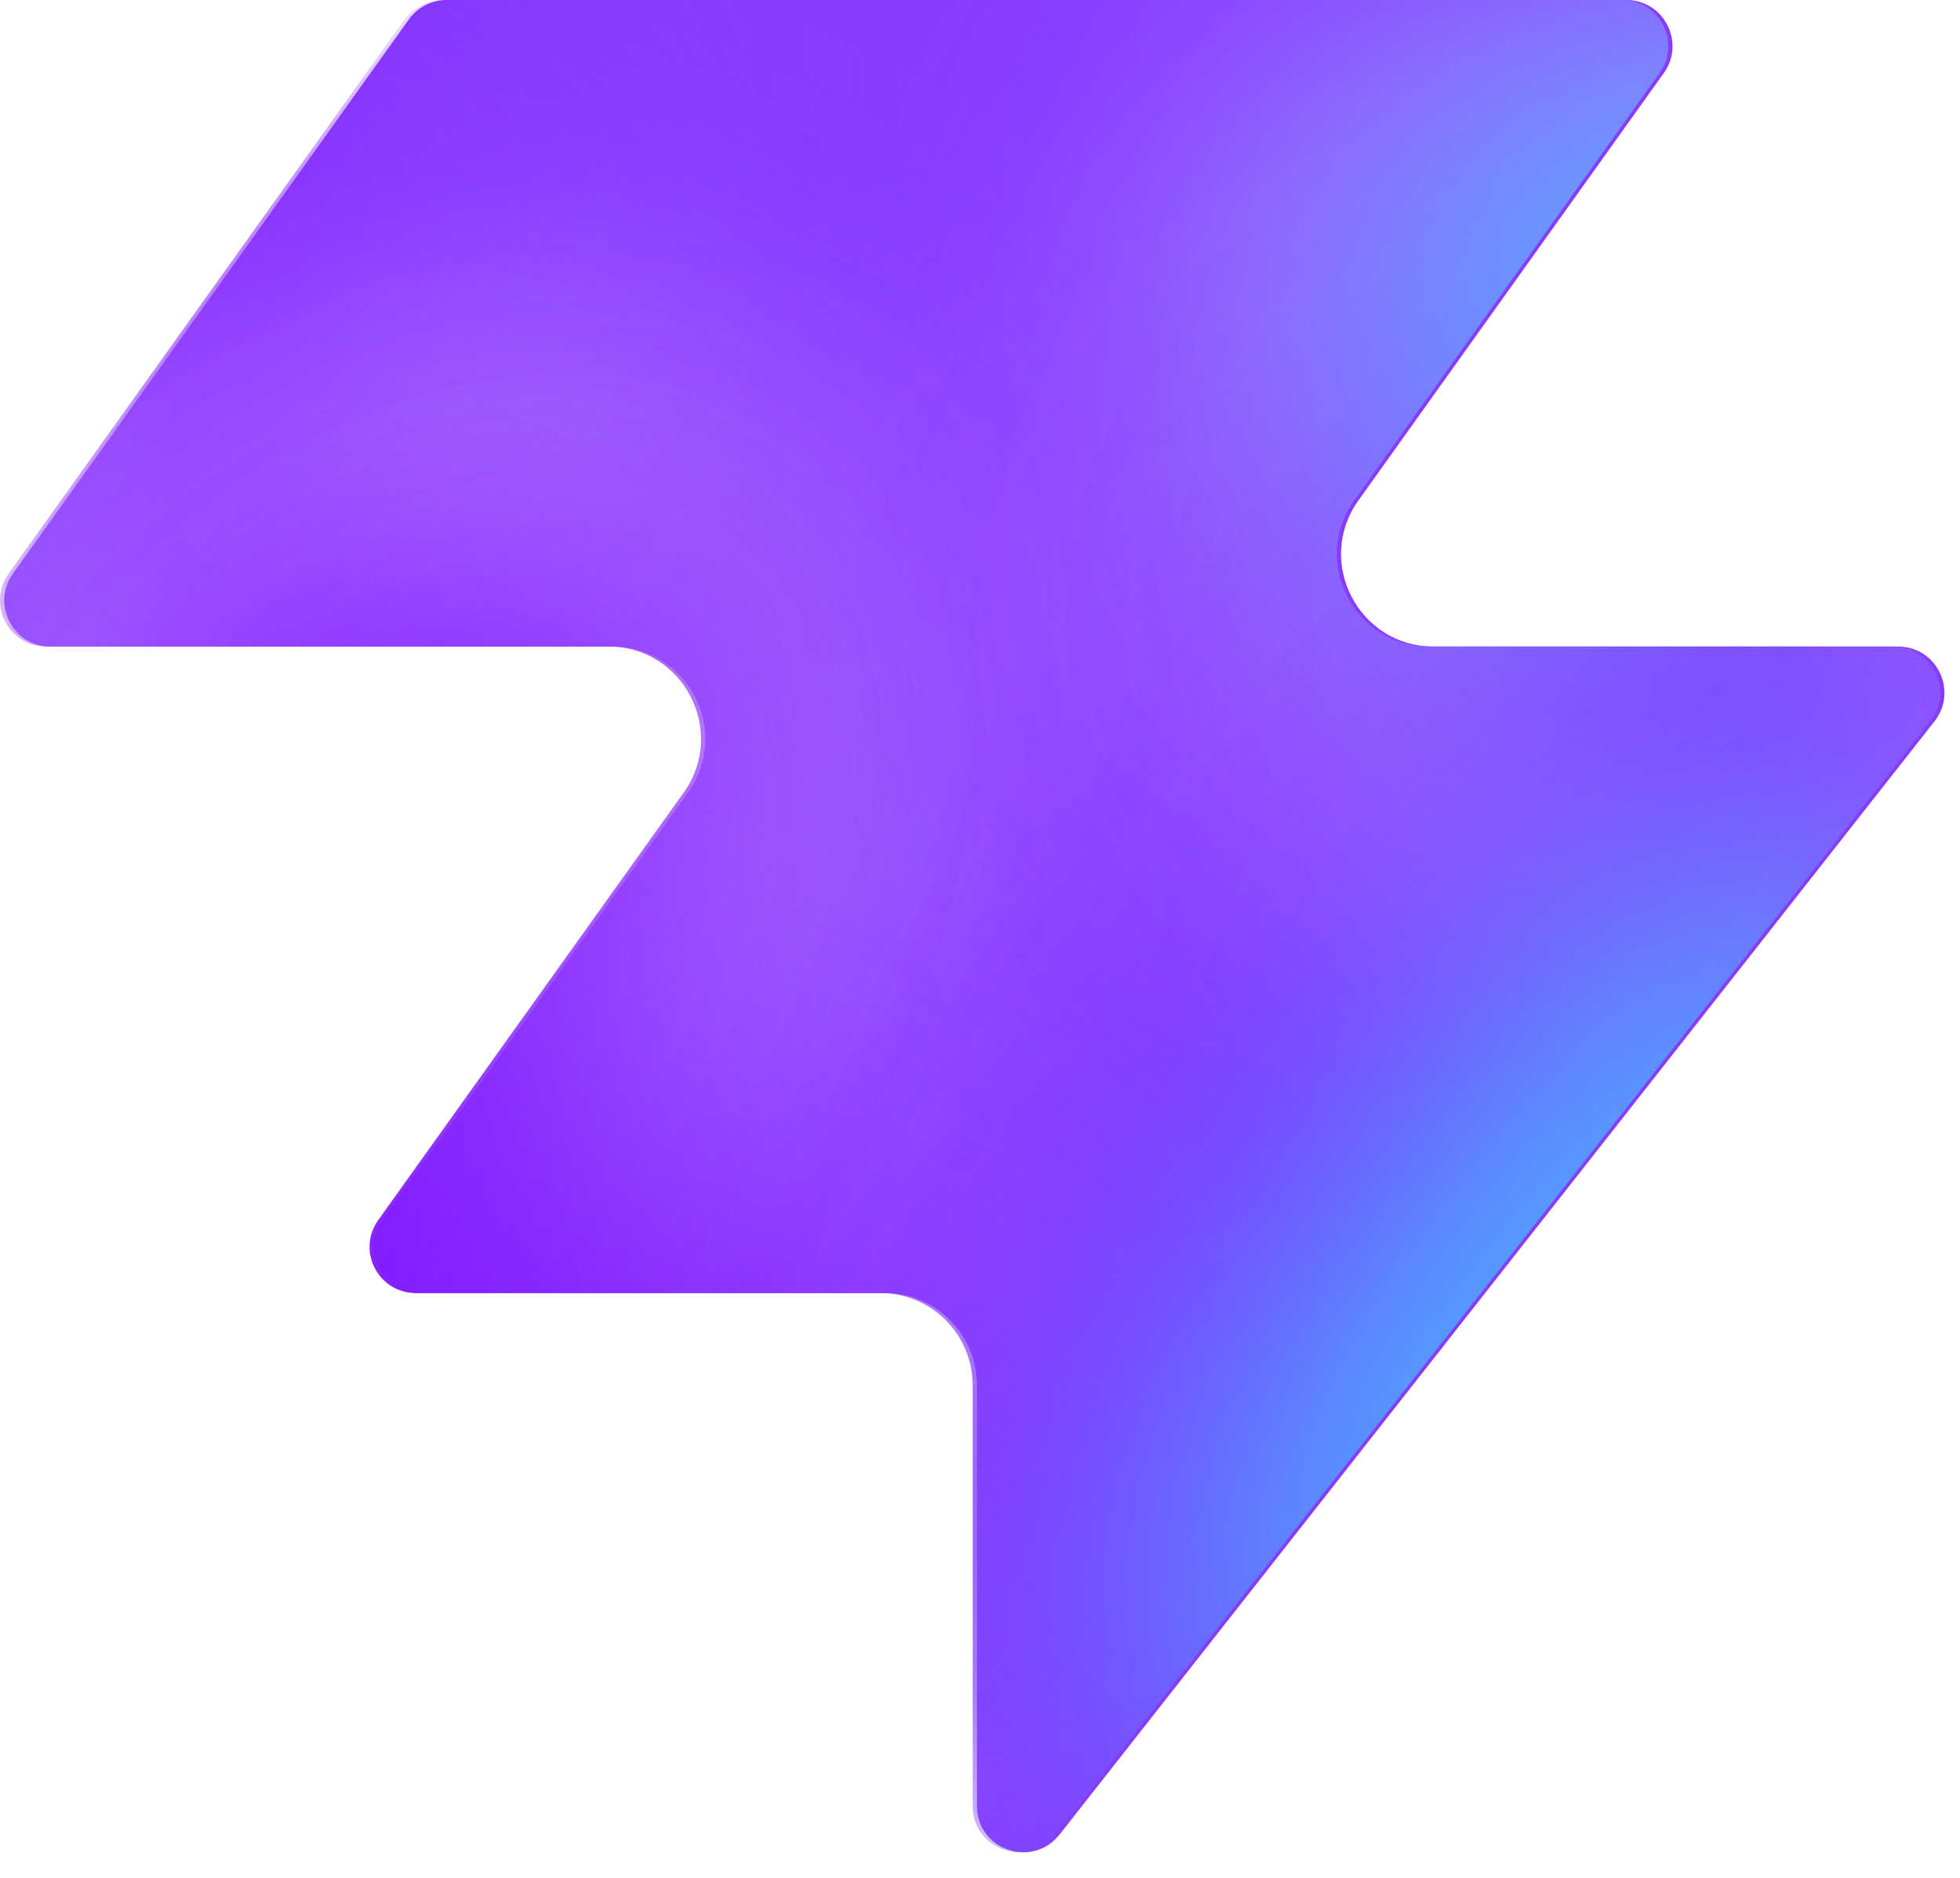
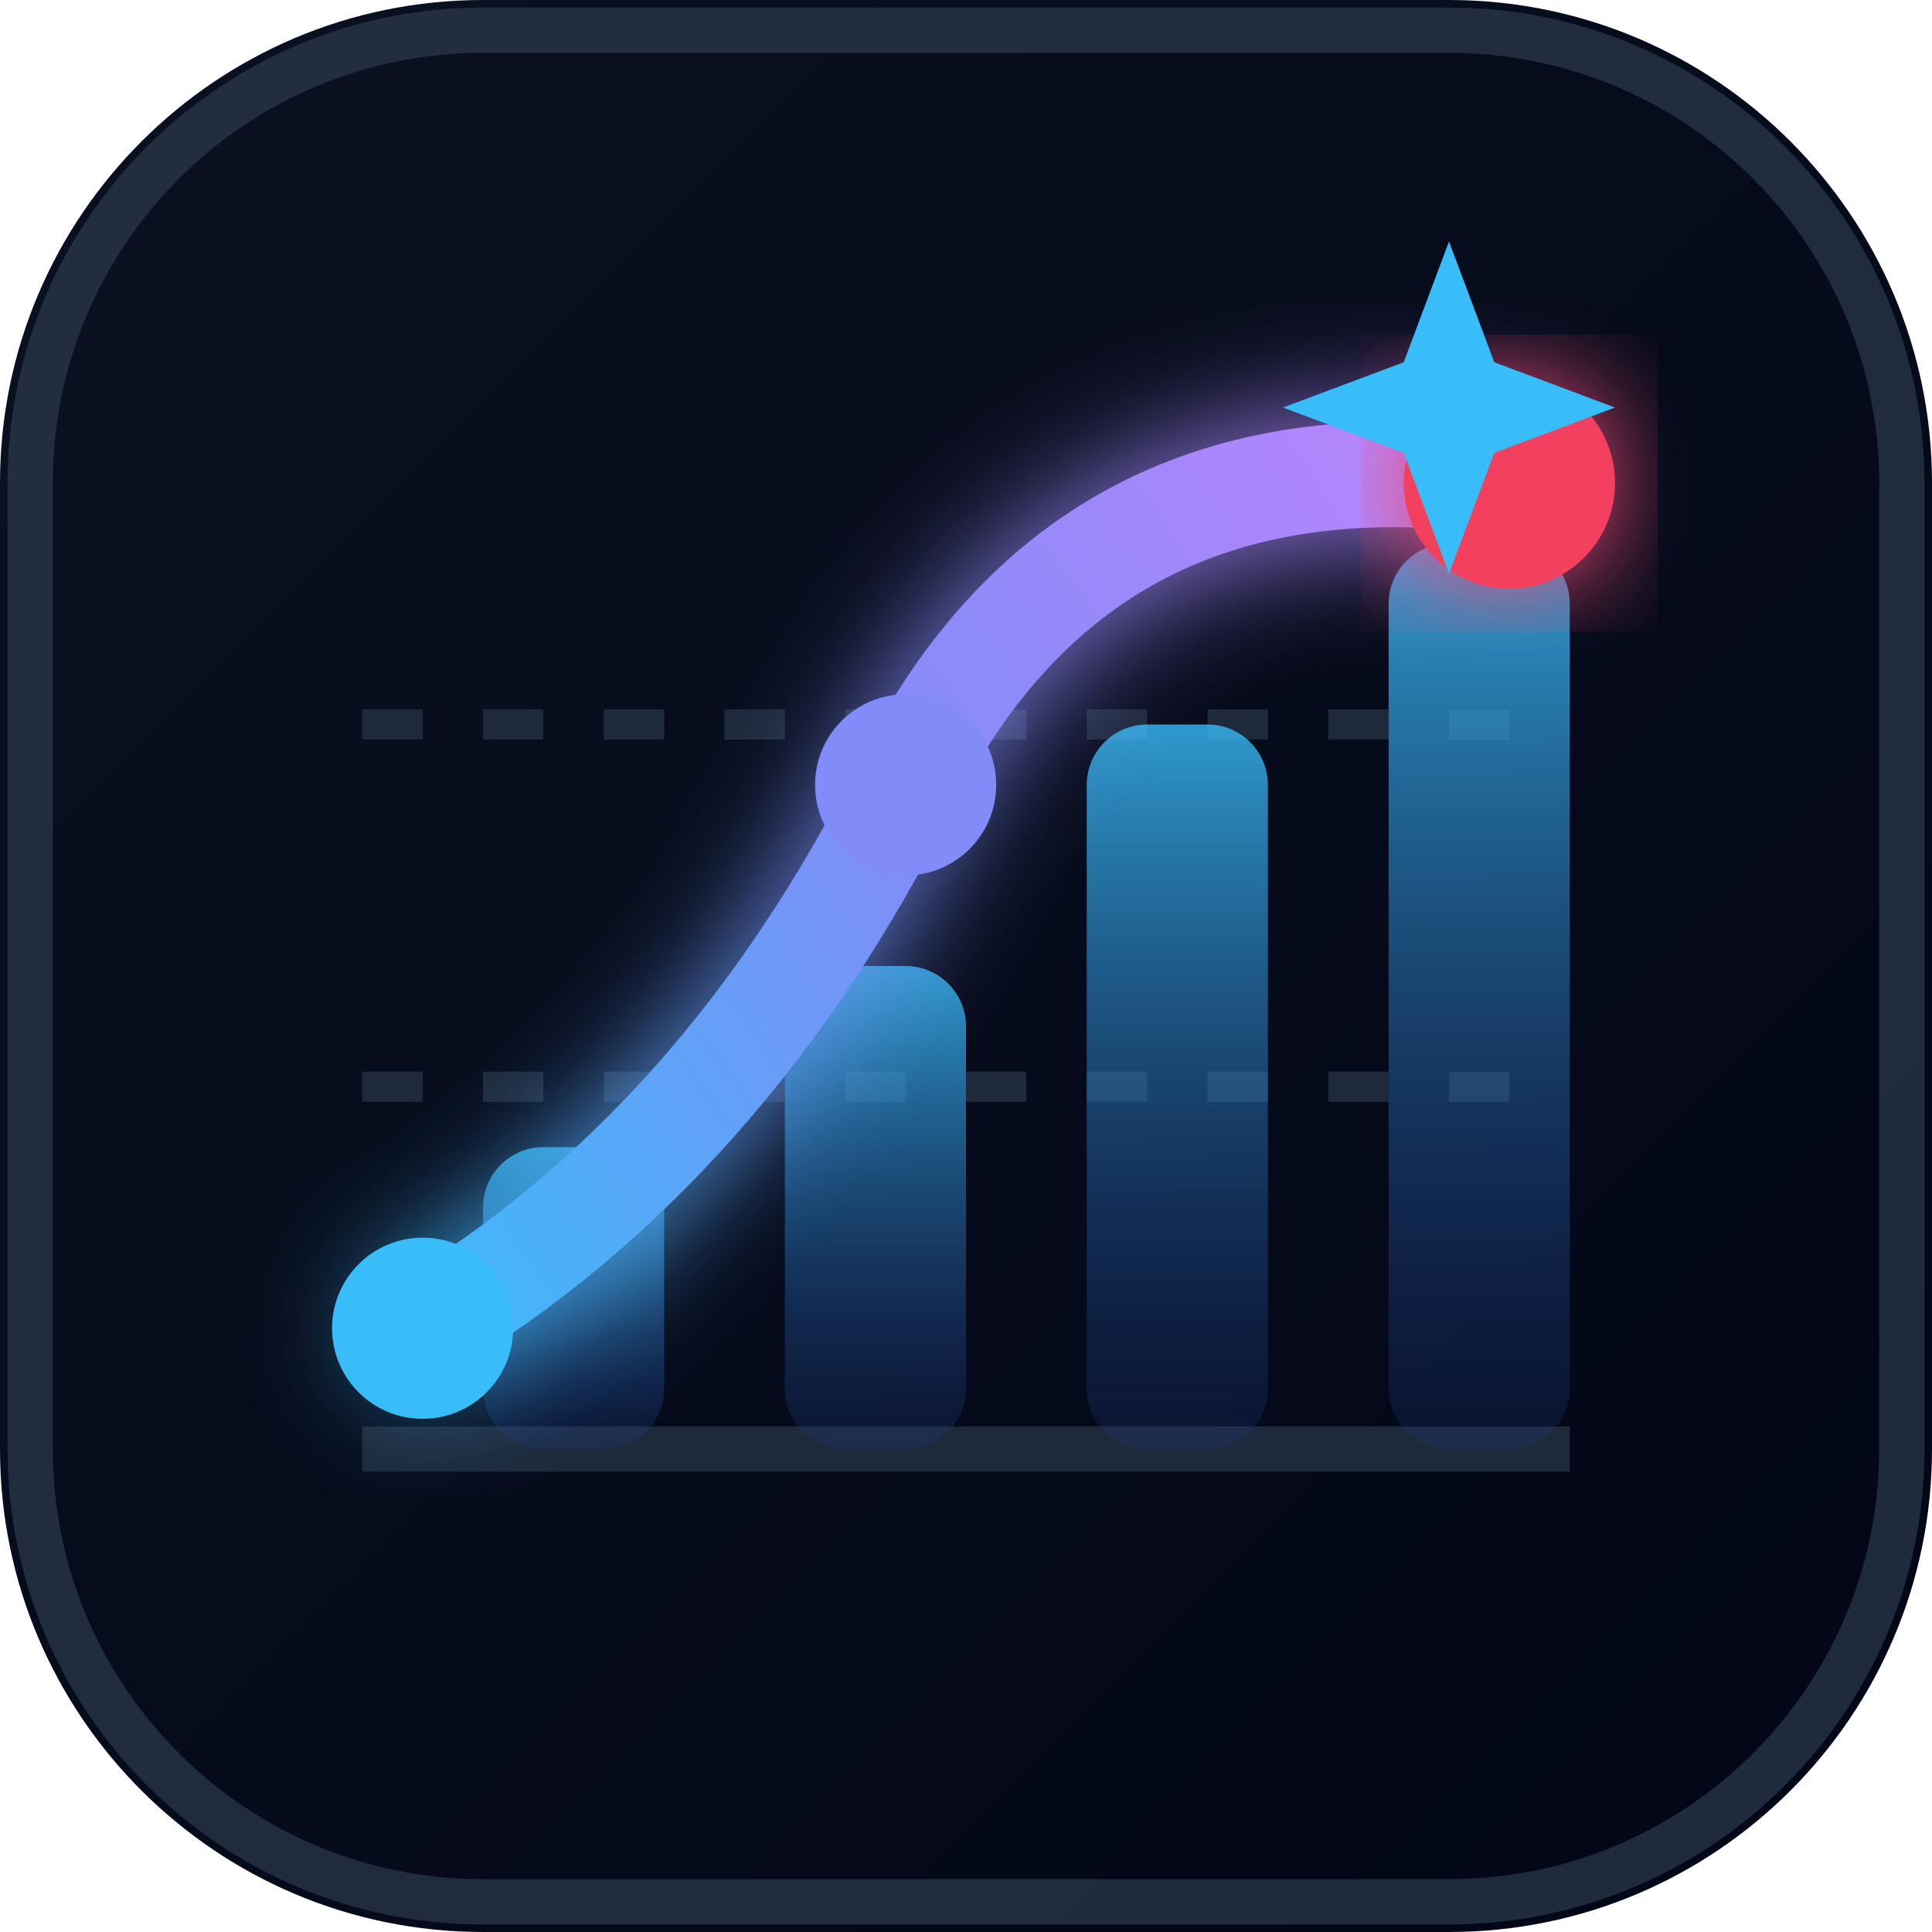
- <svg xmlns="http://www.w3.org/2000/svg" width="48" height="46" fill="none" viewBox="0 0 48 46">
-   <path fill="#863bff" d="M25.946 44.938c-.664.845-2.021.375-2.021-.698V33.937a2.26 2.26 0 0 0-2.262-2.262H10.287c-.92 0-1.456-1.04-.92-1.788l7.48-10.471c1.07-1.497 0-3.578-1.842-3.578H1.237c-.92 0-1.456-1.04-.92-1.788L10.013.474c.214-.297.556-.474.92-.474h28.894c.92 0 1.456 1.04.92 1.788l-7.48 10.471c-1.07 1.498 0 3.579 1.842 3.579h11.377c.943 0 1.473 1.088.89 1.83L25.947 44.94z" style="fill:#863bff;fill:color(display-p3 .525 .23 1);fill-opacity:1" />
-   <mask id="a" width="48" height="46" x="0" y="0" maskUnits="userSpaceOnUse" style="mask-type:alpha">
-     <path fill="#000" d="M25.842 44.938c-.664.844-2.021.375-2.021-.698V33.937a2.26 2.26 0 0 0-2.262-2.262H10.183c-.92 0-1.456-1.04-.92-1.788l7.48-10.471c1.07-1.498 0-3.579-1.842-3.579H1.133c-.92 0-1.456-1.04-.92-1.787L9.91.473c.214-.297.556-.474.92-.474h28.894c.92 0 1.456 1.04.92 1.788l-7.48 10.471c-1.07 1.498 0 3.578 1.842 3.578h11.377c.943 0 1.473 1.088.89 1.832L25.843 44.94z" style="fill:#000;fill-opacity:1" />
-   </mask>
-   <g mask="url(#a)">
-     <g filter="url(#b)">
-       <ellipse cx="5.508" cy="14.704" fill="#ede6ff" rx="5.508" ry="14.704" style="fill:#ede6ff;fill:color(display-p3 .927 .903 1);fill-opacity:1" transform="matrix(.00324 1 1 -.00324 -4.47 31.516)" />
-     </g>
-     <g filter="url(#c)">
-       <ellipse cx="10.399" cy="29.851" fill="#ede6ff" rx="10.399" ry="29.851" style="fill:#ede6ff;fill:color(display-p3 .927 .903 1);fill-opacity:1" transform="matrix(.00324 1 1 -.00324 -39.328 7.883)" />
-     </g>
-     <g filter="url(#d)">
-       <ellipse cx="5.508" cy="30.487" fill="#7e14ff" rx="5.508" ry="30.487" style="fill:#7e14ff;fill:color(display-p3 .492 .077 1);fill-opacity:1" transform="rotate(89.814 -25.913 -14.639)scale(1 -1)" />
-     </g>
-     <g filter="url(#e)">
-       <ellipse cx="5.508" cy="30.599" fill="#7e14ff" rx="5.508" ry="30.599" style="fill:#7e14ff;fill:color(display-p3 .492 .077 1);fill-opacity:1" transform="rotate(89.814 -32.644 -3.334)scale(1 -1)" />
-     </g>
-     <g filter="url(#f)">
-       <ellipse cx="5.508" cy="30.599" fill="#7e14ff" rx="5.508" ry="30.599" style="fill:#7e14ff;fill:color(display-p3 .492 .077 1);fill-opacity:1" transform="matrix(.00324 1 1 -.00324 -34.34 30.47)" />
-     </g>
-     <g filter="url(#g)">
-       <ellipse cx="14.072" cy="22.078" fill="#ede6ff" rx="14.072" ry="22.078" style="fill:#ede6ff;fill:color(display-p3 .927 .903 1);fill-opacity:1" transform="rotate(93.35 24.506 48.493)scale(-1 1)" />
-     </g>
-     <g filter="url(#h)">
-       <ellipse cx="3.47" cy="21.501" fill="#7e14ff" rx="3.47" ry="21.501" style="fill:#7e14ff;fill:color(display-p3 .492 .077 1);fill-opacity:1" transform="rotate(89.009 28.708 47.59)scale(-1 1)" />
-     </g>
-     <g filter="url(#i)">
-       <ellipse cx="3.47" cy="21.501" fill="#7e14ff" rx="3.47" ry="21.501" style="fill:#7e14ff;fill:color(display-p3 .492 .077 1);fill-opacity:1" transform="rotate(89.009 28.708 47.59)scale(-1 1)" />
-     </g>
-     <g filter="url(#j)">
-       <ellipse cx=".387" cy="8.972" fill="#7e14ff" rx="4.407" ry="29.108" style="fill:#7e14ff;fill:color(display-p3 .492 .077 1);fill-opacity:1" transform="rotate(39.51 .387 8.972)" />
-     </g>
-     <g filter="url(#k)">
-       <ellipse cx="47.523" cy="-6.092" fill="#7e14ff" rx="4.407" ry="29.108" style="fill:#7e14ff;fill:color(display-p3 .492 .077 1);fill-opacity:1" transform="rotate(37.892 47.523 -6.092)" />
-     </g>
-     <g filter="url(#l)">
-       <ellipse cx="41.412" cy="6.333" fill="#47bfff" rx="5.971" ry="9.665" style="fill:#47bfff;fill:color(display-p3 .28 .748 1);fill-opacity:1" transform="rotate(37.892 41.412 6.333)" />
-     </g>
-     <g filter="url(#m)">
-       <ellipse cx="-1.879" cy="38.332" fill="#7e14ff" rx="4.407" ry="29.108" style="fill:#7e14ff;fill:color(display-p3 .492 .077 1);fill-opacity:1" transform="rotate(37.892 -1.88 38.332)" />
-     </g>
-     <g filter="url(#n)">
-       <ellipse cx="-1.879" cy="38.332" fill="#7e14ff" rx="4.407" ry="29.108" style="fill:#7e14ff;fill:color(display-p3 .492 .077 1);fill-opacity:1" transform="rotate(37.892 -1.88 38.332)" />
-     </g>
-     <g filter="url(#o)">
-       <ellipse cx="35.651" cy="29.907" fill="#7e14ff" rx="4.407" ry="29.108" style="fill:#7e14ff;fill:color(display-p3 .492 .077 1);fill-opacity:1" transform="rotate(37.892 35.651 29.907)" />
-     </g>
-     <g filter="url(#p)">
-       <ellipse cx="38.418" cy="32.4" fill="#47bfff" rx="5.971" ry="15.297" style="fill:#47bfff;fill:color(display-p3 .28 .748 1);fill-opacity:1" transform="rotate(37.892 38.418 32.4)" />
-     </g>
-   </g>
+ <svg xmlns="http://www.w3.org/2000/svg" viewBox="0 0 64 64" fill="none">
  <defs>
-     <filter id="b" width="60.045" height="41.654" x="-19.77" y="16.149" color-interpolation-filters="sRGB" filterUnits="userSpaceOnUse">
-       <feFlood flood-opacity="0" result="BackgroundImageFix" />
-       <feBlend in="SourceGraphic" in2="BackgroundImageFix" result="shape" />
-       <feGaussianBlur result="effect1_foregroundBlur_2002_17158" stdDeviation="7.659" />
-     </filter>
-     <filter id="c" width="90.34" height="51.437" x="-54.613" y="-7.533" color-interpolation-filters="sRGB" filterUnits="userSpaceOnUse">
-       <feFlood flood-opacity="0" result="BackgroundImageFix" />
-       <feBlend in="SourceGraphic" in2="BackgroundImageFix" result="shape" />
-       <feGaussianBlur result="effect1_foregroundBlur_2002_17158" stdDeviation="7.659" />
-     </filter>
-     <filter id="d" width="79.355" height="29.4" x="-49.64" y="2.03" color-interpolation-filters="sRGB" filterUnits="userSpaceOnUse">
-       <feFlood flood-opacity="0" result="BackgroundImageFix" />
-       <feBlend in="SourceGraphic" in2="BackgroundImageFix" result="shape" />
-       <feGaussianBlur result="effect1_foregroundBlur_2002_17158" stdDeviation="4.596" />
-     </filter>
-     <filter id="e" width="79.579" height="29.4" x="-45.045" y="20.029" color-interpolation-filters="sRGB" filterUnits="userSpaceOnUse">
-       <feFlood flood-opacity="0" result="BackgroundImageFix" />
-       <feBlend in="SourceGraphic" in2="BackgroundImageFix" result="shape" />
-       <feGaussianBlur result="effect1_foregroundBlur_2002_17158" stdDeviation="4.596" />
-     </filter>
-     <filter id="f" width="79.579" height="29.4" x="-43.513" y="21.178" color-interpolation-filters="sRGB" filterUnits="userSpaceOnUse">
-       <feFlood flood-opacity="0" result="BackgroundImageFix" />
-       <feBlend in="SourceGraphic" in2="BackgroundImageFix" result="shape" />
-       <feGaussianBlur result="effect1_foregroundBlur_2002_17158" stdDeviation="4.596" />
-     </filter>
-     <filter id="g" width="74.749" height="58.852" x="15.756" y="-17.901" color-interpolation-filters="sRGB" filterUnits="userSpaceOnUse">
-       <feFlood flood-opacity="0" result="BackgroundImageFix" />
-       <feBlend in="SourceGraphic" in2="BackgroundImageFix" result="shape" />
-       <feGaussianBlur result="effect1_foregroundBlur_2002_17158" stdDeviation="7.659" />
-     </filter>
-     <filter id="h" width="61.377" height="25.362" x="23.548" y="2.284" color-interpolation-filters="sRGB" filterUnits="userSpaceOnUse">
-       <feFlood flood-opacity="0" result="BackgroundImageFix" />
-       <feBlend in="SourceGraphic" in2="BackgroundImageFix" result="shape" />
-       <feGaussianBlur result="effect1_foregroundBlur_2002_17158" stdDeviation="4.596" />
-     </filter>
-     <filter id="i" width="61.377" height="25.362" x="23.548" y="2.284" color-interpolation-filters="sRGB" filterUnits="userSpaceOnUse">
-       <feFlood flood-opacity="0" result="BackgroundImageFix" />
-       <feBlend in="SourceGraphic" in2="BackgroundImageFix" result="shape" />
-       <feGaussianBlur result="effect1_foregroundBlur_2002_17158" stdDeviation="4.596" />
-     </filter>
-     <filter id="j" width="56.045" height="63.649" x="-27.636" y="-22.853" color-interpolation-filters="sRGB" filterUnits="userSpaceOnUse">
-       <feFlood flood-opacity="0" result="BackgroundImageFix" />
-       <feBlend in="SourceGraphic" in2="BackgroundImageFix" result="shape" />
-       <feGaussianBlur result="effect1_foregroundBlur_2002_17158" stdDeviation="4.596" />
-     </filter>
-     <filter id="k" width="54.814" height="64.646" x="20.116" y="-38.415" color-interpolation-filters="sRGB" filterUnits="userSpaceOnUse">
-       <feFlood flood-opacity="0" result="BackgroundImageFix" />
-       <feBlend in="SourceGraphic" in2="BackgroundImageFix" result="shape" />
-       <feGaussianBlur result="effect1_foregroundBlur_2002_17158" stdDeviation="4.596" />
-     </filter>
-     <filter id="l" width="33.541" height="35.313" x="24.641" y="-11.323" color-interpolation-filters="sRGB" filterUnits="userSpaceOnUse">
-       <feFlood flood-opacity="0" result="BackgroundImageFix" />
-       <feBlend in="SourceGraphic" in2="BackgroundImageFix" result="shape" />
-       <feGaussianBlur result="effect1_foregroundBlur_2002_17158" stdDeviation="4.596" />
-     </filter>
-     <filter id="m" width="54.814" height="64.646" x="-29.286" y="6.009" color-interpolation-filters="sRGB" filterUnits="userSpaceOnUse">
-       <feFlood flood-opacity="0" result="BackgroundImageFix" />
-       <feBlend in="SourceGraphic" in2="BackgroundImageFix" result="shape" />
-       <feGaussianBlur result="effect1_foregroundBlur_2002_17158" stdDeviation="4.596" />
-     </filter>
-     <filter id="n" width="54.814" height="64.646" x="-29.286" y="6.009" color-interpolation-filters="sRGB" filterUnits="userSpaceOnUse">
-       <feFlood flood-opacity="0" result="BackgroundImageFix" />
-       <feBlend in="SourceGraphic" in2="BackgroundImageFix" result="shape" />
-       <feGaussianBlur result="effect1_foregroundBlur_2002_17158" stdDeviation="4.596" />
-     </filter>
-     <filter id="o" width="54.814" height="64.646" x="8.244" y="-2.416" color-interpolation-filters="sRGB" filterUnits="userSpaceOnUse">
-       <feFlood flood-opacity="0" result="BackgroundImageFix" />
-       <feBlend in="SourceGraphic" in2="BackgroundImageFix" result="shape" />
-       <feGaussianBlur result="effect1_foregroundBlur_2002_17158" stdDeviation="4.596" />
-     </filter>
-     <filter id="p" width="39.409" height="43.623" x="18.713" y="10.588" color-interpolation-filters="sRGB" filterUnits="userSpaceOnUse">
-       <feFlood flood-opacity="0" result="BackgroundImageFix" />
-       <feBlend in="SourceGraphic" in2="BackgroundImageFix" result="shape" />
-       <feGaussianBlur result="effect1_foregroundBlur_2002_17158" stdDeviation="4.596" />
+     <linearGradient id="bgGrad" x1="0" y1="0" x2="64" y2="64" gradientUnits="userSpaceOnUse">
+       <stop offset="0%" stop-color="#0b1120" />
+       <stop offset="100%" stop-color="#020617" />
+     </linearGradient>
+     <linearGradient id="chartGrad" x1="12" y1="44" x2="52" y2="16" gradientUnits="userSpaceOnUse">
+       <stop offset="0%" stop-color="#38bdf8" />
+       <stop offset="50%" stop-color="#818cf8" />
+       <stop offset="100%" stop-color="#c084fc" />
+     </linearGradient>
+     <linearGradient id="barGrad" x1="0" y1="0" x2="0" y2="1">
+       <stop offset="0%" stop-color="#38bdf8" stop-opacity="0.8" />
+       <stop offset="100%" stop-color="#1e3a8a" stop-opacity="0.2" />
+     </linearGradient>
+     <filter id="neonGlow" x="-20%" y="-20%" width="140%" height="140%">
+       <feGaussianBlur stdDeviation="2" result="blur" />
+       <feMerge>
+         <feMergeNode in="blur" />
+         <feMergeNode in="SourceGraphic" />
+       </feMerge>
    </filter>
  </defs>
+   <rect width="64" height="64" rx="16" fill="url(#bgGrad)" />
+   <rect x="1" y="1" width="62" height="62" rx="15" stroke="#334155" stroke-width="1.5" stroke-opacity="0.6" />
+   <line x1="12" y1="48" x2="52" y2="48" stroke="#1e293b" stroke-width="1.5" />
+   <line x1="12" y1="36" x2="52" y2="36" stroke="#1e293b" stroke-width="1" stroke-dasharray="2 2" />
+   <line x1="12" y1="24" x2="52" y2="24" stroke="#1e293b" stroke-width="1" stroke-dasharray="2 2" />
+   <rect x="16" y="38" width="6" height="10" rx="2" fill="url(#barGrad)" />
+   <rect x="26" y="32" width="6" height="16" rx="2" fill="url(#barGrad)" />
+   <rect x="36" y="24" width="6" height="24" rx="2" fill="url(#barGrad)" />
+   <rect x="46" y="18" width="6" height="30" rx="2" fill="url(#barGrad)" />
+   <path d="M 14 44 Q 24 38 30 26 T 50 16" fill="none" stroke="url(#chartGrad)" stroke-width="3.5" stroke-linecap="round" stroke-linejoin="round" filter="url(#neonGlow)" />
+   <circle cx="14" cy="44" r="3" fill="#38bdf8" />
+   <circle cx="30" cy="26" r="3" fill="#818cf8" />
+   <circle cx="50" cy="16" r="3.5" fill="#f43f5e" filter="url(#neonGlow)" />
+   <path d="M 48 8 L 49.5 12 L 53.5 13.5 L 49.5 15 L 48 19 L 46.5 15 L 42.5 13.5 L 46.5 12 Z" fill="#38bdf8" />
</svg>
